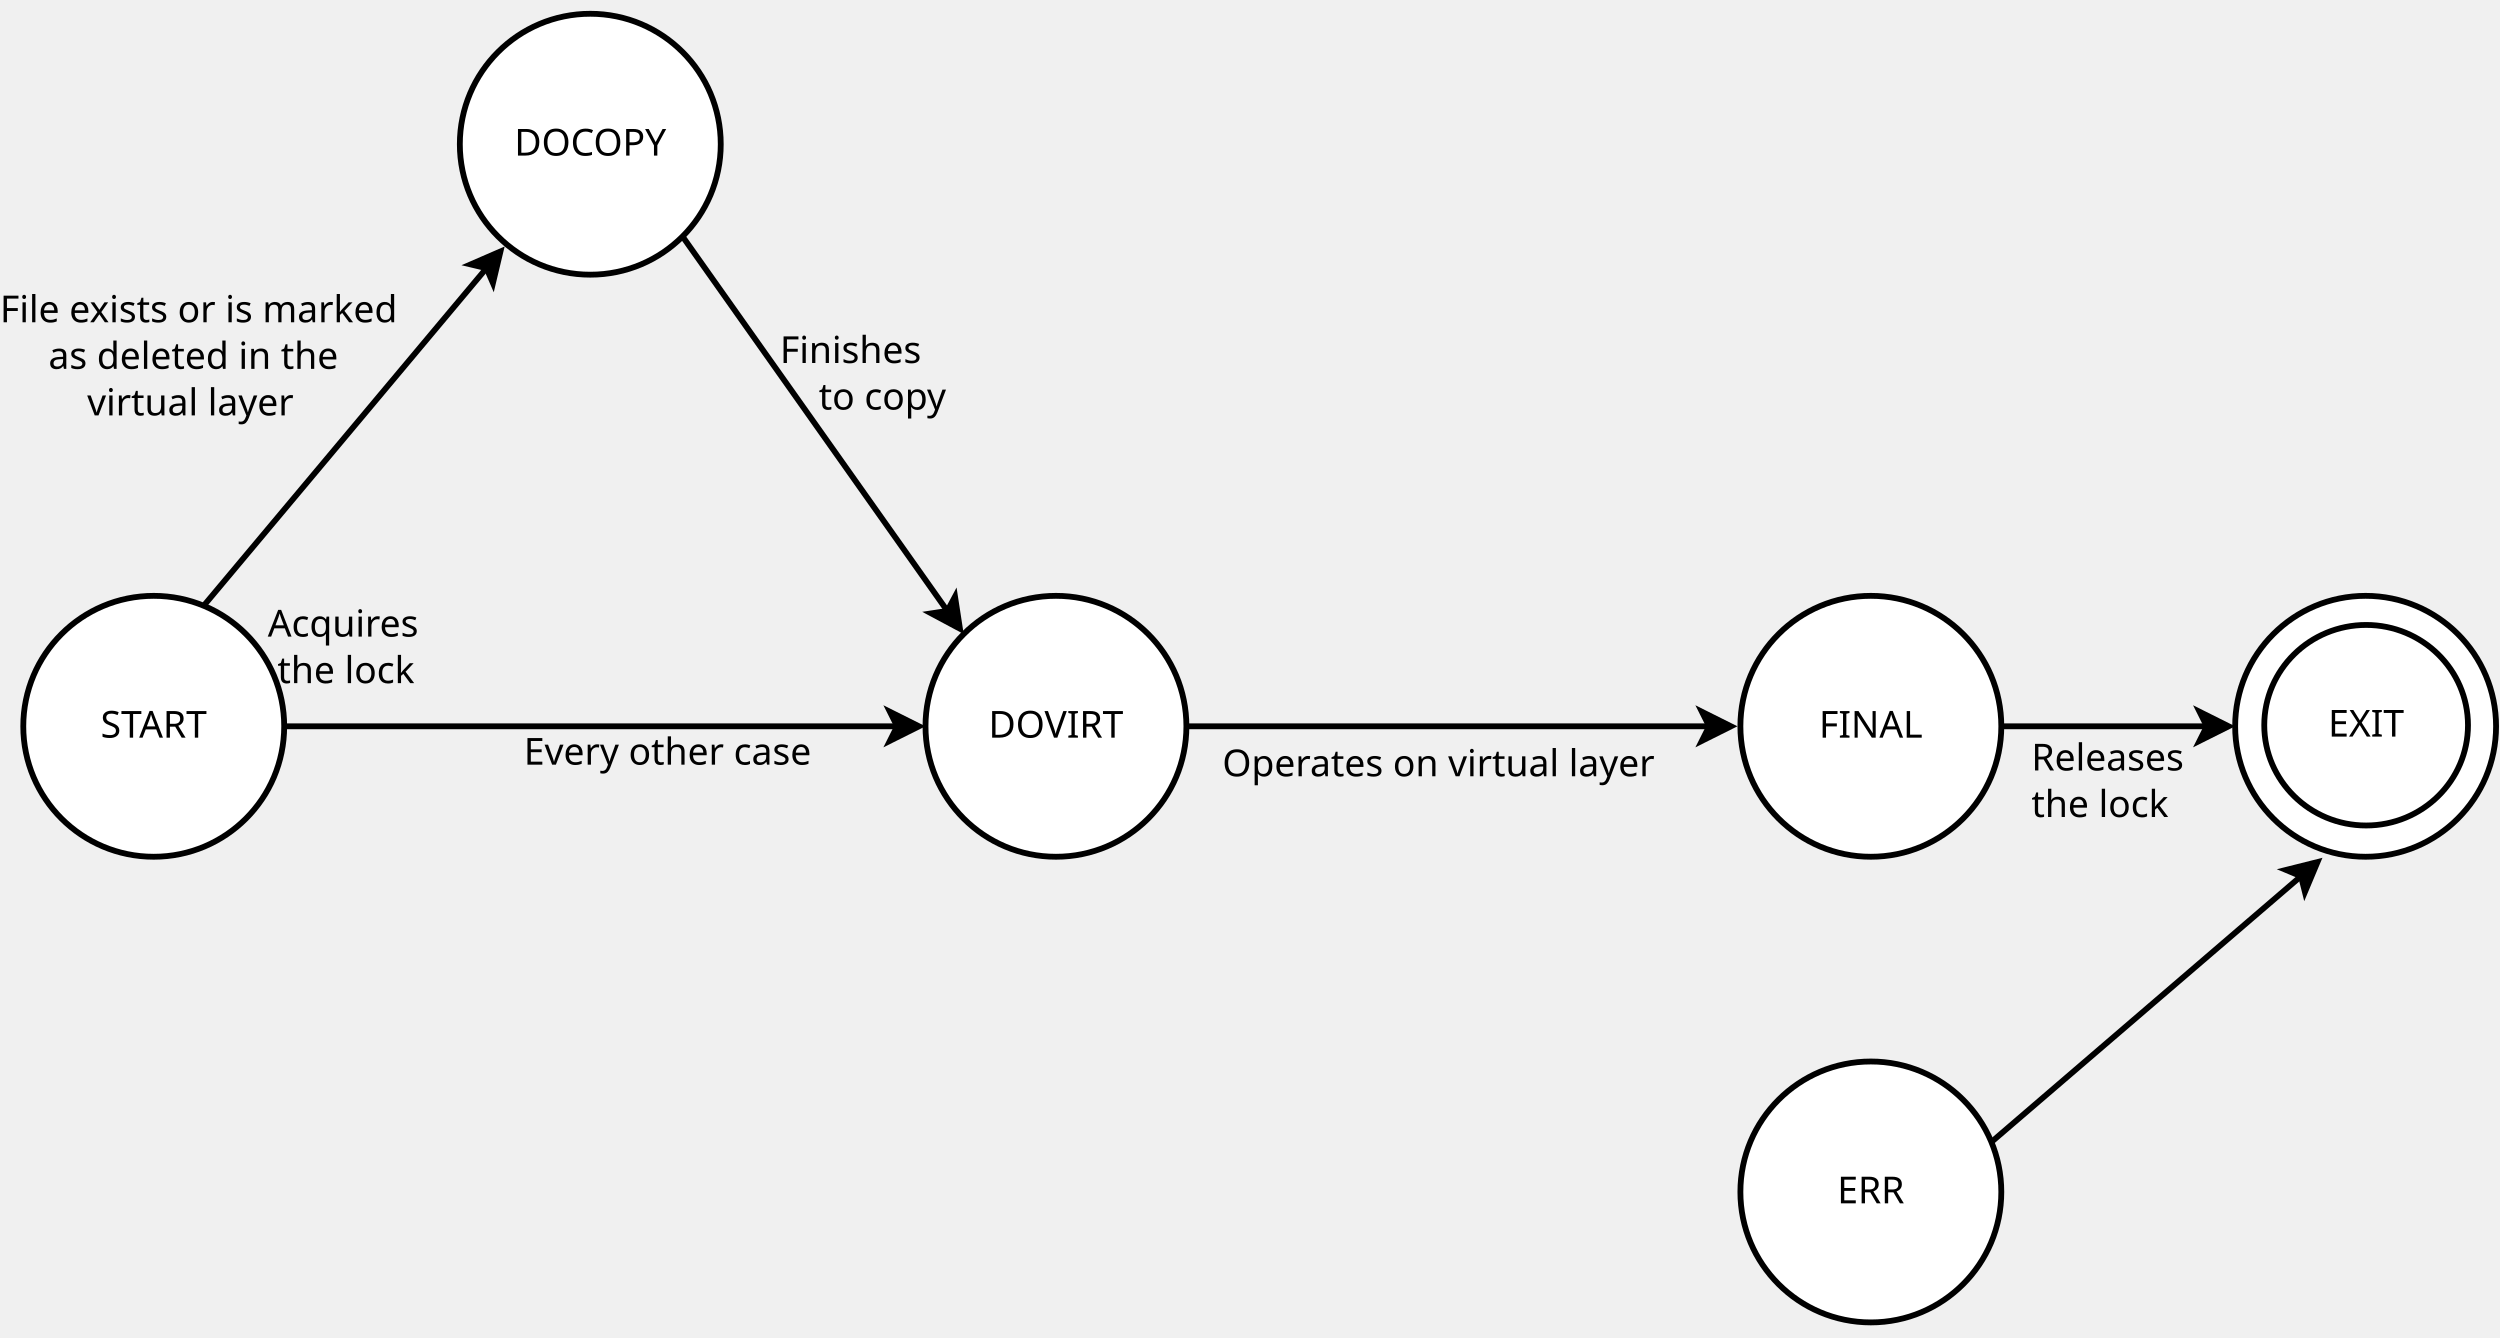
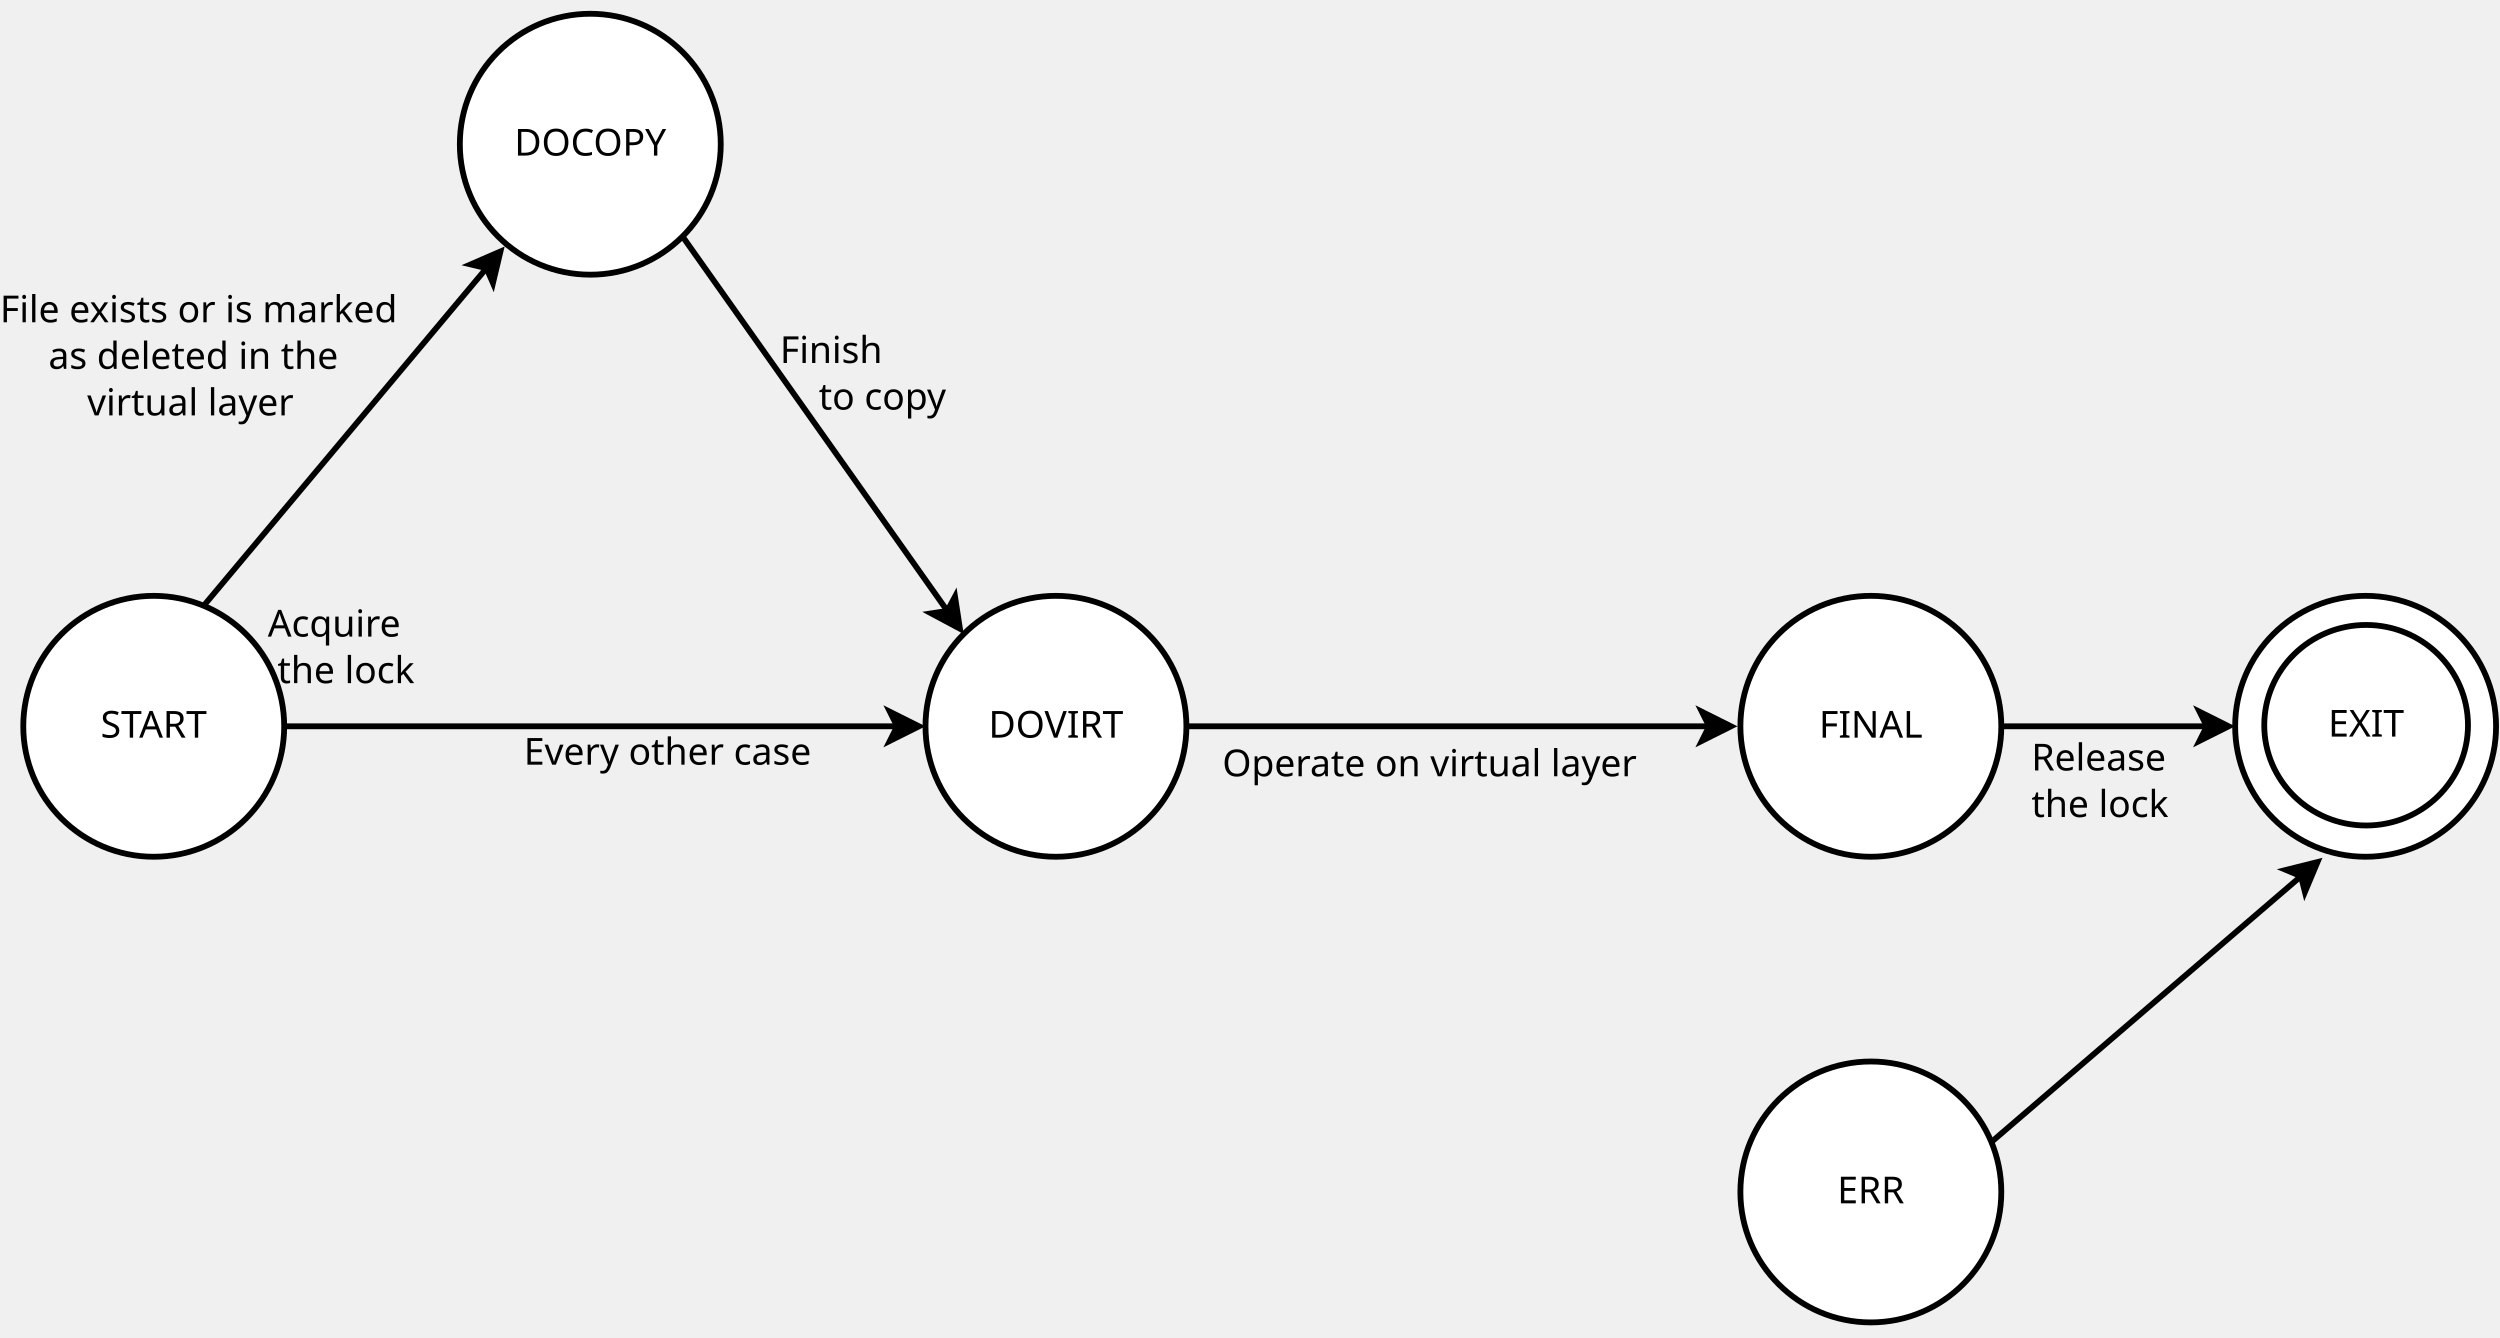
<svg xmlns="http://www.w3.org/2000/svg" width="43cm" height="23cm" viewBox="12 169 859 452">
  <g id="Background" />
  <g id="Background" />
  <g id="Background">
    <g>
      <line style="fill: none; stroke-opacity: 1; stroke-width: 2; stroke: #000000" x1="109.649" y1="414.824" x2="320.264" y2="414.824" />
      <polygon style="fill: #000000; fill-opacity: 1; stroke-opacity: 1; stroke-width: 2; stroke: #000000" fill-rule="evenodd" points="327.764,414.824 317.764,419.824 320.264,414.824 317.764,409.824 " />
    </g>
    <text font-size="12.8" style="fill: #000000; fill-opacity: 1; stroke: none;text-anchor:start;font-family:sans-serif;font-style:normal;font-weight:normal" x="285.572" y="424.428">
      <tspan x="285.572" y="424.428" />
    </text>
    <g>
      <ellipse style="fill: #ffffff; fill-opacity: 1; stroke-opacity: 1; stroke-width: 2; stroke: #000000" cx="374.824" cy="414.824" rx="44.824" ry="44.824" />
      <text font-size="12.8" style="fill: #000000; fill-opacity: 1; stroke: none;text-anchor:middle;font-family:sans-serif;font-style:normal;font-weight:normal" x="374.824" y="418.724">
        <tspan x="374.824" y="418.724">DOVIRT</tspan>
      </text>
    </g>
    <g>
      <ellipse style="fill: #ffffff; fill-opacity: 1; stroke-opacity: 1; stroke-width: 2; stroke: #000000" cx="64.824" cy="414.824" rx="44.824" ry="44.824" />
      <text font-size="12.8" style="fill: #000000; fill-opacity: 1; stroke: none;text-anchor:middle;font-family:sans-serif;font-style:normal;font-weight:normal" x="64.824" y="418.724">
        <tspan x="64.824" y="418.724">START</tspan>
      </text>
    </g>
    <text font-size="12.8" style="fill: #000000; fill-opacity: 1; stroke: none;text-anchor:start;font-family:sans-serif;font-style:normal;font-weight:normal" x="104" y="384">
-       <tspan x="104" y="384">Acquires</tspan>
+       <tspan x="104" y="384">Acquire</tspan>
      <tspan xml:space="preserve" x="104" y="400"> the lock</tspan>
    </text>
    <g>
      <ellipse style="fill: #ffffff; fill-opacity: 1; stroke-opacity: 1; stroke-width: 2; stroke: #000000" cx="214.824" cy="214.824" rx="44.824" ry="44.824" />
      <text font-size="12.8" style="fill: #000000; fill-opacity: 1; stroke: none;text-anchor:middle;font-family:sans-serif;font-style:normal;font-weight:normal" x="214.824" y="218.724">
        <tspan x="214.824" y="218.724">DOCOPY</tspan>
      </text>
    </g>
    <g>
      <ellipse style="fill: #ffffff; fill-opacity: 1; stroke-opacity: 1; stroke-width: 2; stroke: #000000" cx="654.824" cy="414.824" rx="44.824" ry="44.824" />
      <text font-size="12.8" style="fill: #000000; fill-opacity: 1; stroke: none;text-anchor:middle;font-family:sans-serif;font-style:normal;font-weight:normal" x="654.824" y="418.724">
        <tspan x="654.824" y="418.724">FINAL</tspan>
      </text>
    </g>
    <g>
      <ellipse style="fill: #ffffff; fill-opacity: 1; stroke-opacity: 1; stroke-width: 2; stroke: #000000" cx="654.824" cy="574.824" rx="44.824" ry="44.824" />
      <text font-size="12.8" style="fill: #000000; fill-opacity: 1; stroke: none;text-anchor:middle;font-family:sans-serif;font-style:normal;font-weight:normal" x="654.824" y="578.724">
        <tspan x="654.824" y="578.724">ERR</tspan>
      </text>
    </g>
    <g>
      <ellipse style="fill: #ffffff; fill-opacity: 1; stroke-opacity: 1; stroke-width: 2; stroke: #000000" cx="824.824" cy="414.824" rx="44.824" ry="44.824" />
      <text font-size="12.8" style="fill: #000000; fill-opacity: 1; stroke: none;text-anchor:middle;font-family:sans-serif;font-style:normal;font-weight:normal" x="824.824" y="418.724">
        <tspan x="824.824" y="418.724">EXIT</tspan>
      </text>
    </g>
    <g>
      <ellipse style="fill: #ffffff; fill-opacity: 1; stroke-opacity: 1; stroke-width: 2; stroke: #000000" cx="825" cy="414.453" rx="35" ry="34.453" />
      <text font-size="12.8" style="fill: #000000; fill-opacity: 1; stroke: none;text-anchor:middle;font-family:sans-serif;font-style:normal;font-weight:normal" x="825" y="418.353">
        <tspan x="825" y="418.353">EXIT</tspan>
      </text>
    </g>
    <g>
      <line style="fill: none; stroke-opacity: 1; stroke-width: 2; stroke: #000000" x1="699.648" y1="414.824" x2="770.264" y2="414.824" />
      <polygon style="fill: #000000; fill-opacity: 1; stroke-opacity: 1; stroke-width: 2; stroke: #000000" fill-rule="evenodd" points="777.764,414.824 767.764,419.824 770.264,414.824 767.764,409.824 " />
    </g>
    <g>
      <line style="fill: none; stroke-opacity: 1; stroke-width: 2; stroke: #000000" x1="419.648" y1="414.824" x2="599.263" y2="414.824" />
      <polygon style="fill: #000000; fill-opacity: 1; stroke-opacity: 1; stroke-width: 2; stroke: #000000" fill-rule="evenodd" points="606.763,414.824 596.763,419.824 599.263,414.824 596.763,409.824 " />
    </g>
    <g>
      <line style="fill: none; stroke-opacity: 1; stroke-width: 2; stroke: #000000" x1="696.236" y1="557.67" x2="802.613" y2="466.342" />
      <polygon style="fill: #000000; fill-opacity: 1; stroke-opacity: 1; stroke-width: 2; stroke: #000000" fill-rule="evenodd" points="808.303,461.457 803.973,471.764 802.613,466.342 797.459,464.177 " />
    </g>
    <text font-size="12.8" style="fill: #000000; fill-opacity: 1; stroke: none;text-anchor:start;font-family:sans-serif;font-style:normal;font-weight:normal" x="710" y="430">
-       <tspan x="710" y="430">Releases</tspan>
+       <tspan x="710" y="430">Release</tspan>
      <tspan x="710" y="446">the lock</tspan>
    </text>
    <text font-size="12.8" style="fill: #000000; fill-opacity: 1; stroke: none;text-anchor:start;font-family:sans-serif;font-style:normal;font-weight:normal" x="192" y="428">
      <tspan x="192" y="428">Every other case</tspan>
    </text>
    <g>
      <line style="fill: none; stroke-opacity: 1; stroke-width: 2; stroke: #000000" x1="81.978" y1="373.412" x2="179.147" y2="257.414" />
      <polygon style="fill: #000000; fill-opacity: 1; stroke-opacity: 1; stroke-width: 2; stroke: #000000" fill-rule="evenodd" points="183.963,251.665 181.375,262.542 179.147,257.414 173.709,256.12 " />
    </g>
    <g>
      <line style="fill: none; stroke-opacity: 1; stroke-width: 2; stroke: #000000" x1="246.52" y1="246.52" x2="337.506" y2="375.179" />
      <polygon style="fill: #000000; fill-opacity: 1; stroke-opacity: 1; stroke-width: 2; stroke: #000000" fill-rule="evenodd" points="341.837,381.302 331.981,376.025 337.506,375.179 340.145,370.251 " />
    </g>
    <text font-size="12.8" style="fill: #000000; fill-opacity: 1; stroke: none;text-anchor:start;font-family:sans-serif;font-style:normal;font-weight:normal" x="12" y="276">
      <tspan x="12" y="276">File exists or is marked</tspan>
      <tspan xml:space="preserve" x="12" y="292">     as deleted in the </tspan>
      <tspan xml:space="preserve" x="12" y="308">         virtual layer</tspan>
    </text>
    <text font-size="12.8" style="fill: #000000; fill-opacity: 1; stroke: none;text-anchor:start;font-family:sans-serif;font-style:normal;font-weight:normal" x="280" y="290">
-       <tspan x="280" y="290">Finishes</tspan>
+       <tspan x="280" y="290">Finish</tspan>
      <tspan xml:space="preserve" x="280" y="306">    to copy</tspan>
    </text>
    <text font-size="12.8" style="fill: #000000; fill-opacity: 1; stroke: none;text-anchor:start;font-family:sans-serif;font-style:normal;font-weight:normal" x="432" y="432">
-       <tspan x="432" y="432">Operates on virtual layer</tspan>
+       <tspan x="432" y="432">Operate on virtual layer</tspan>
    </text>
  </g>
</svg>
